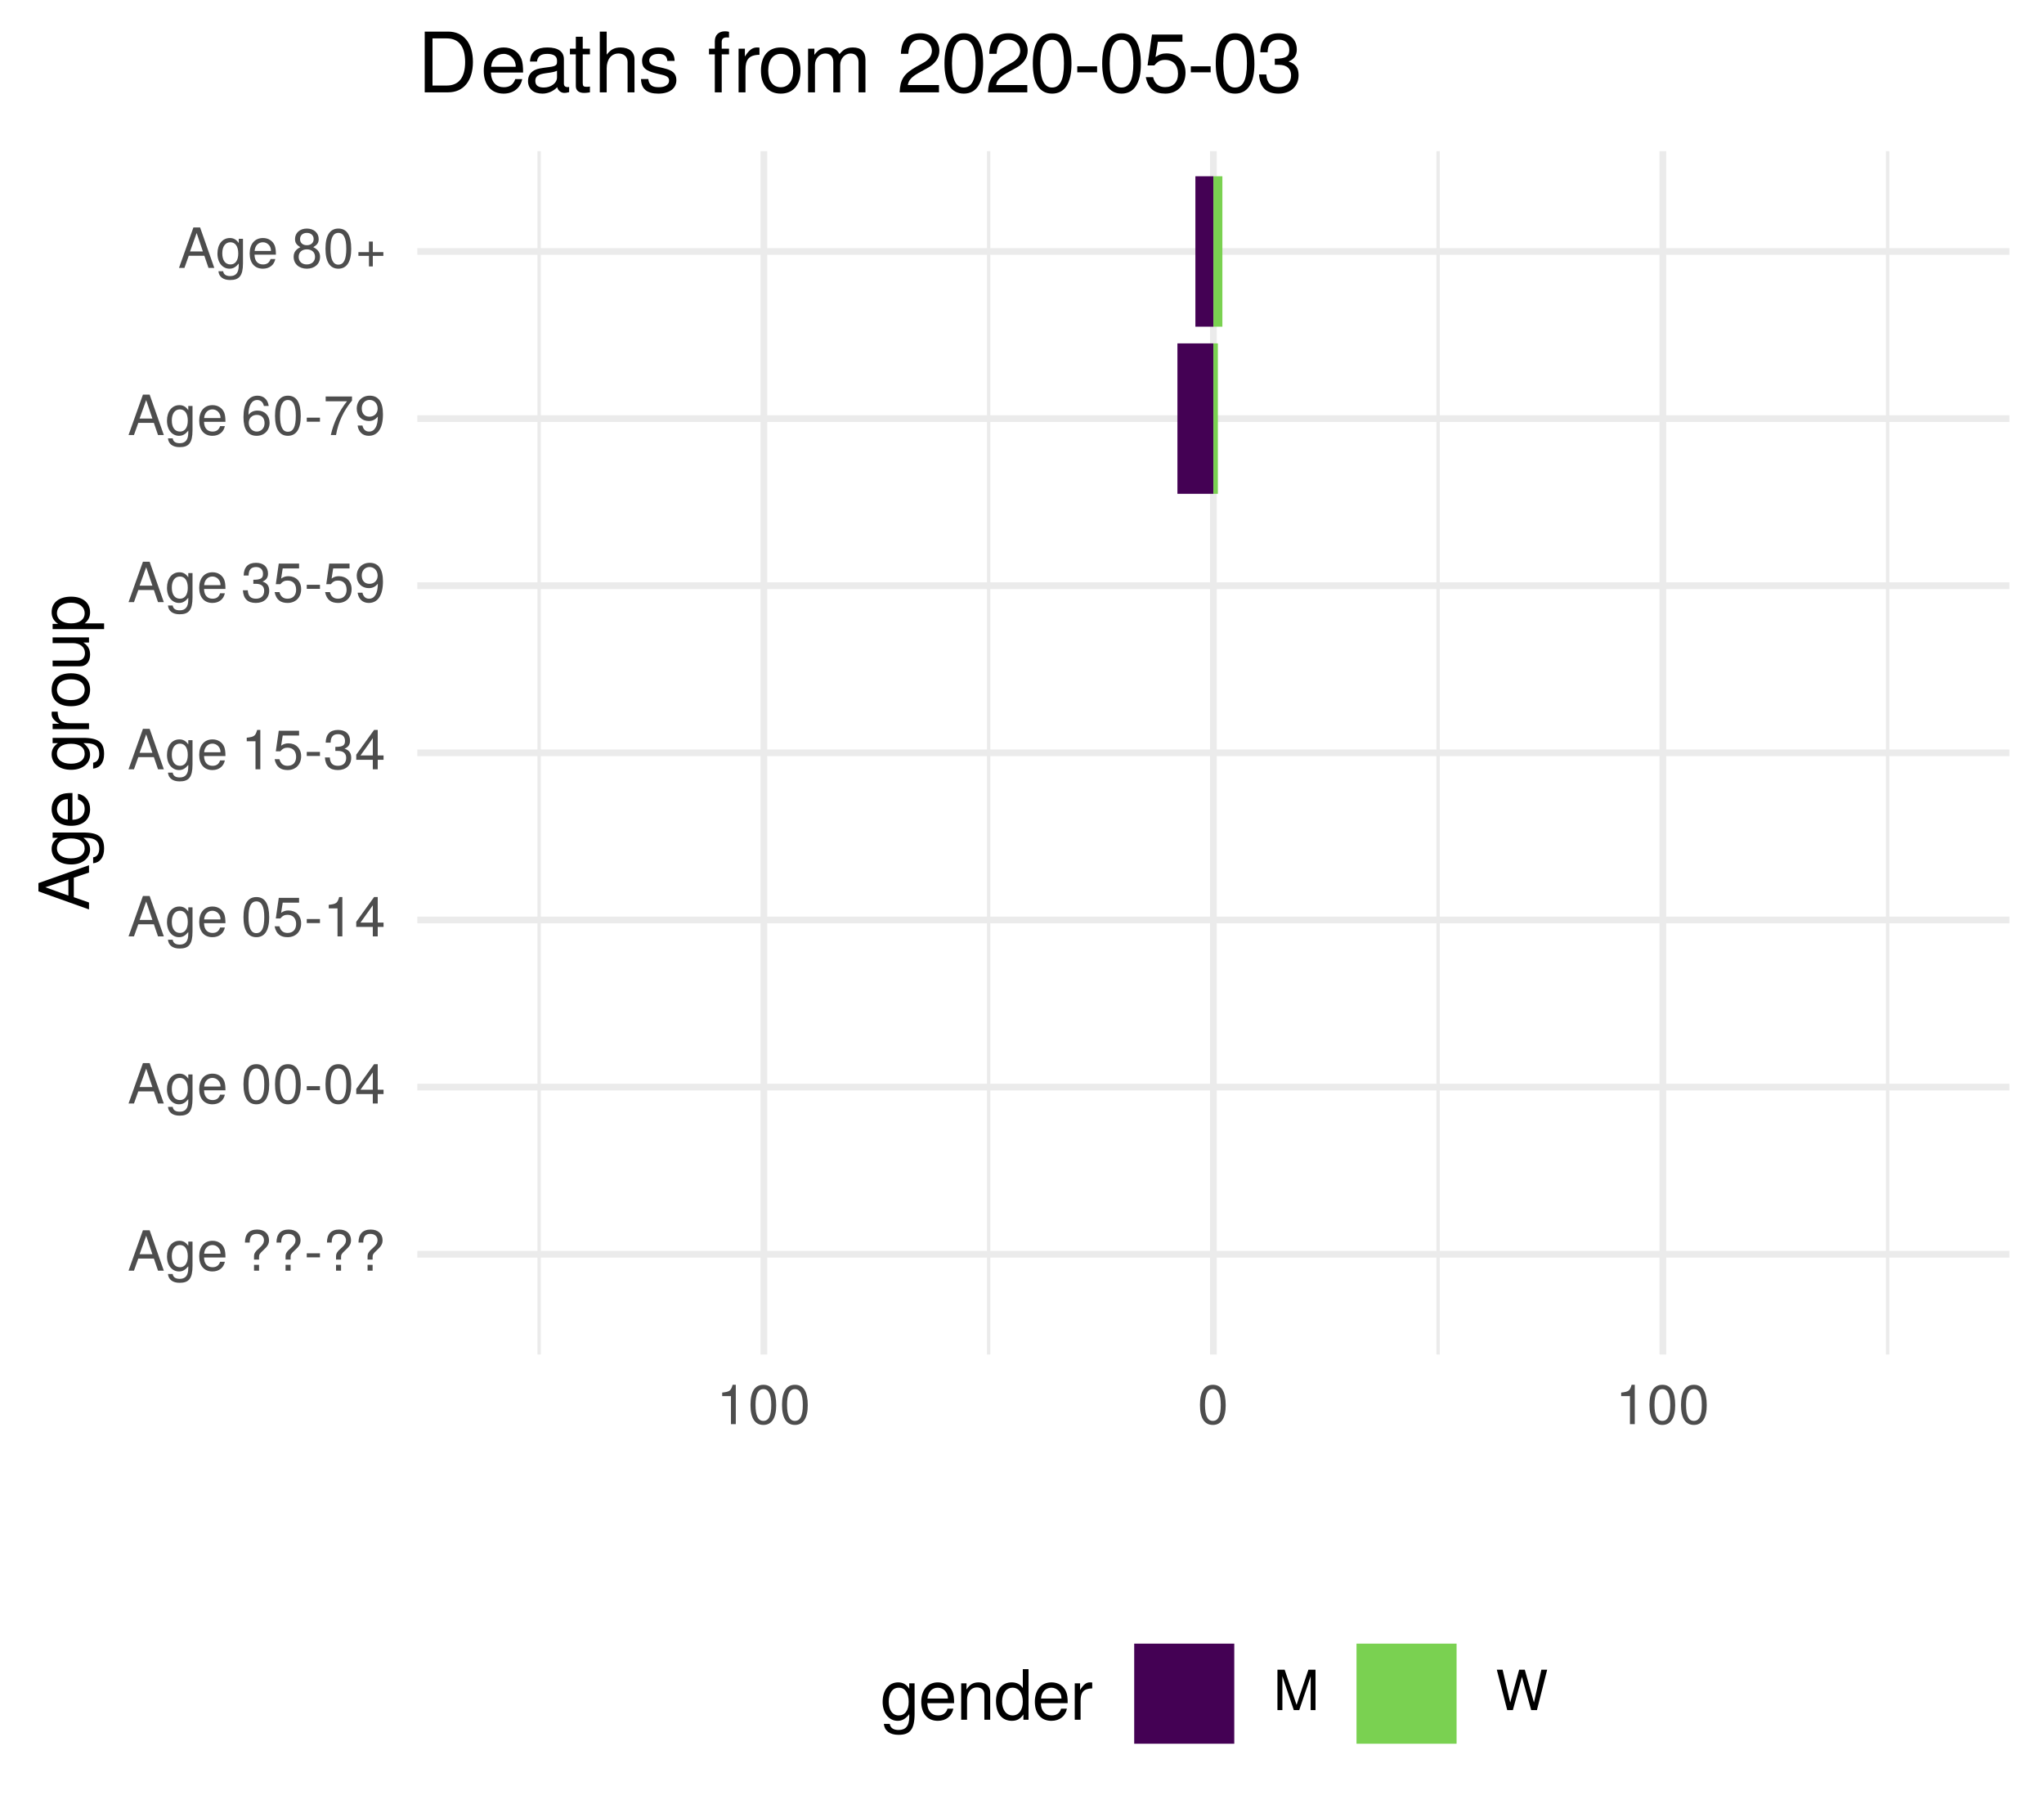
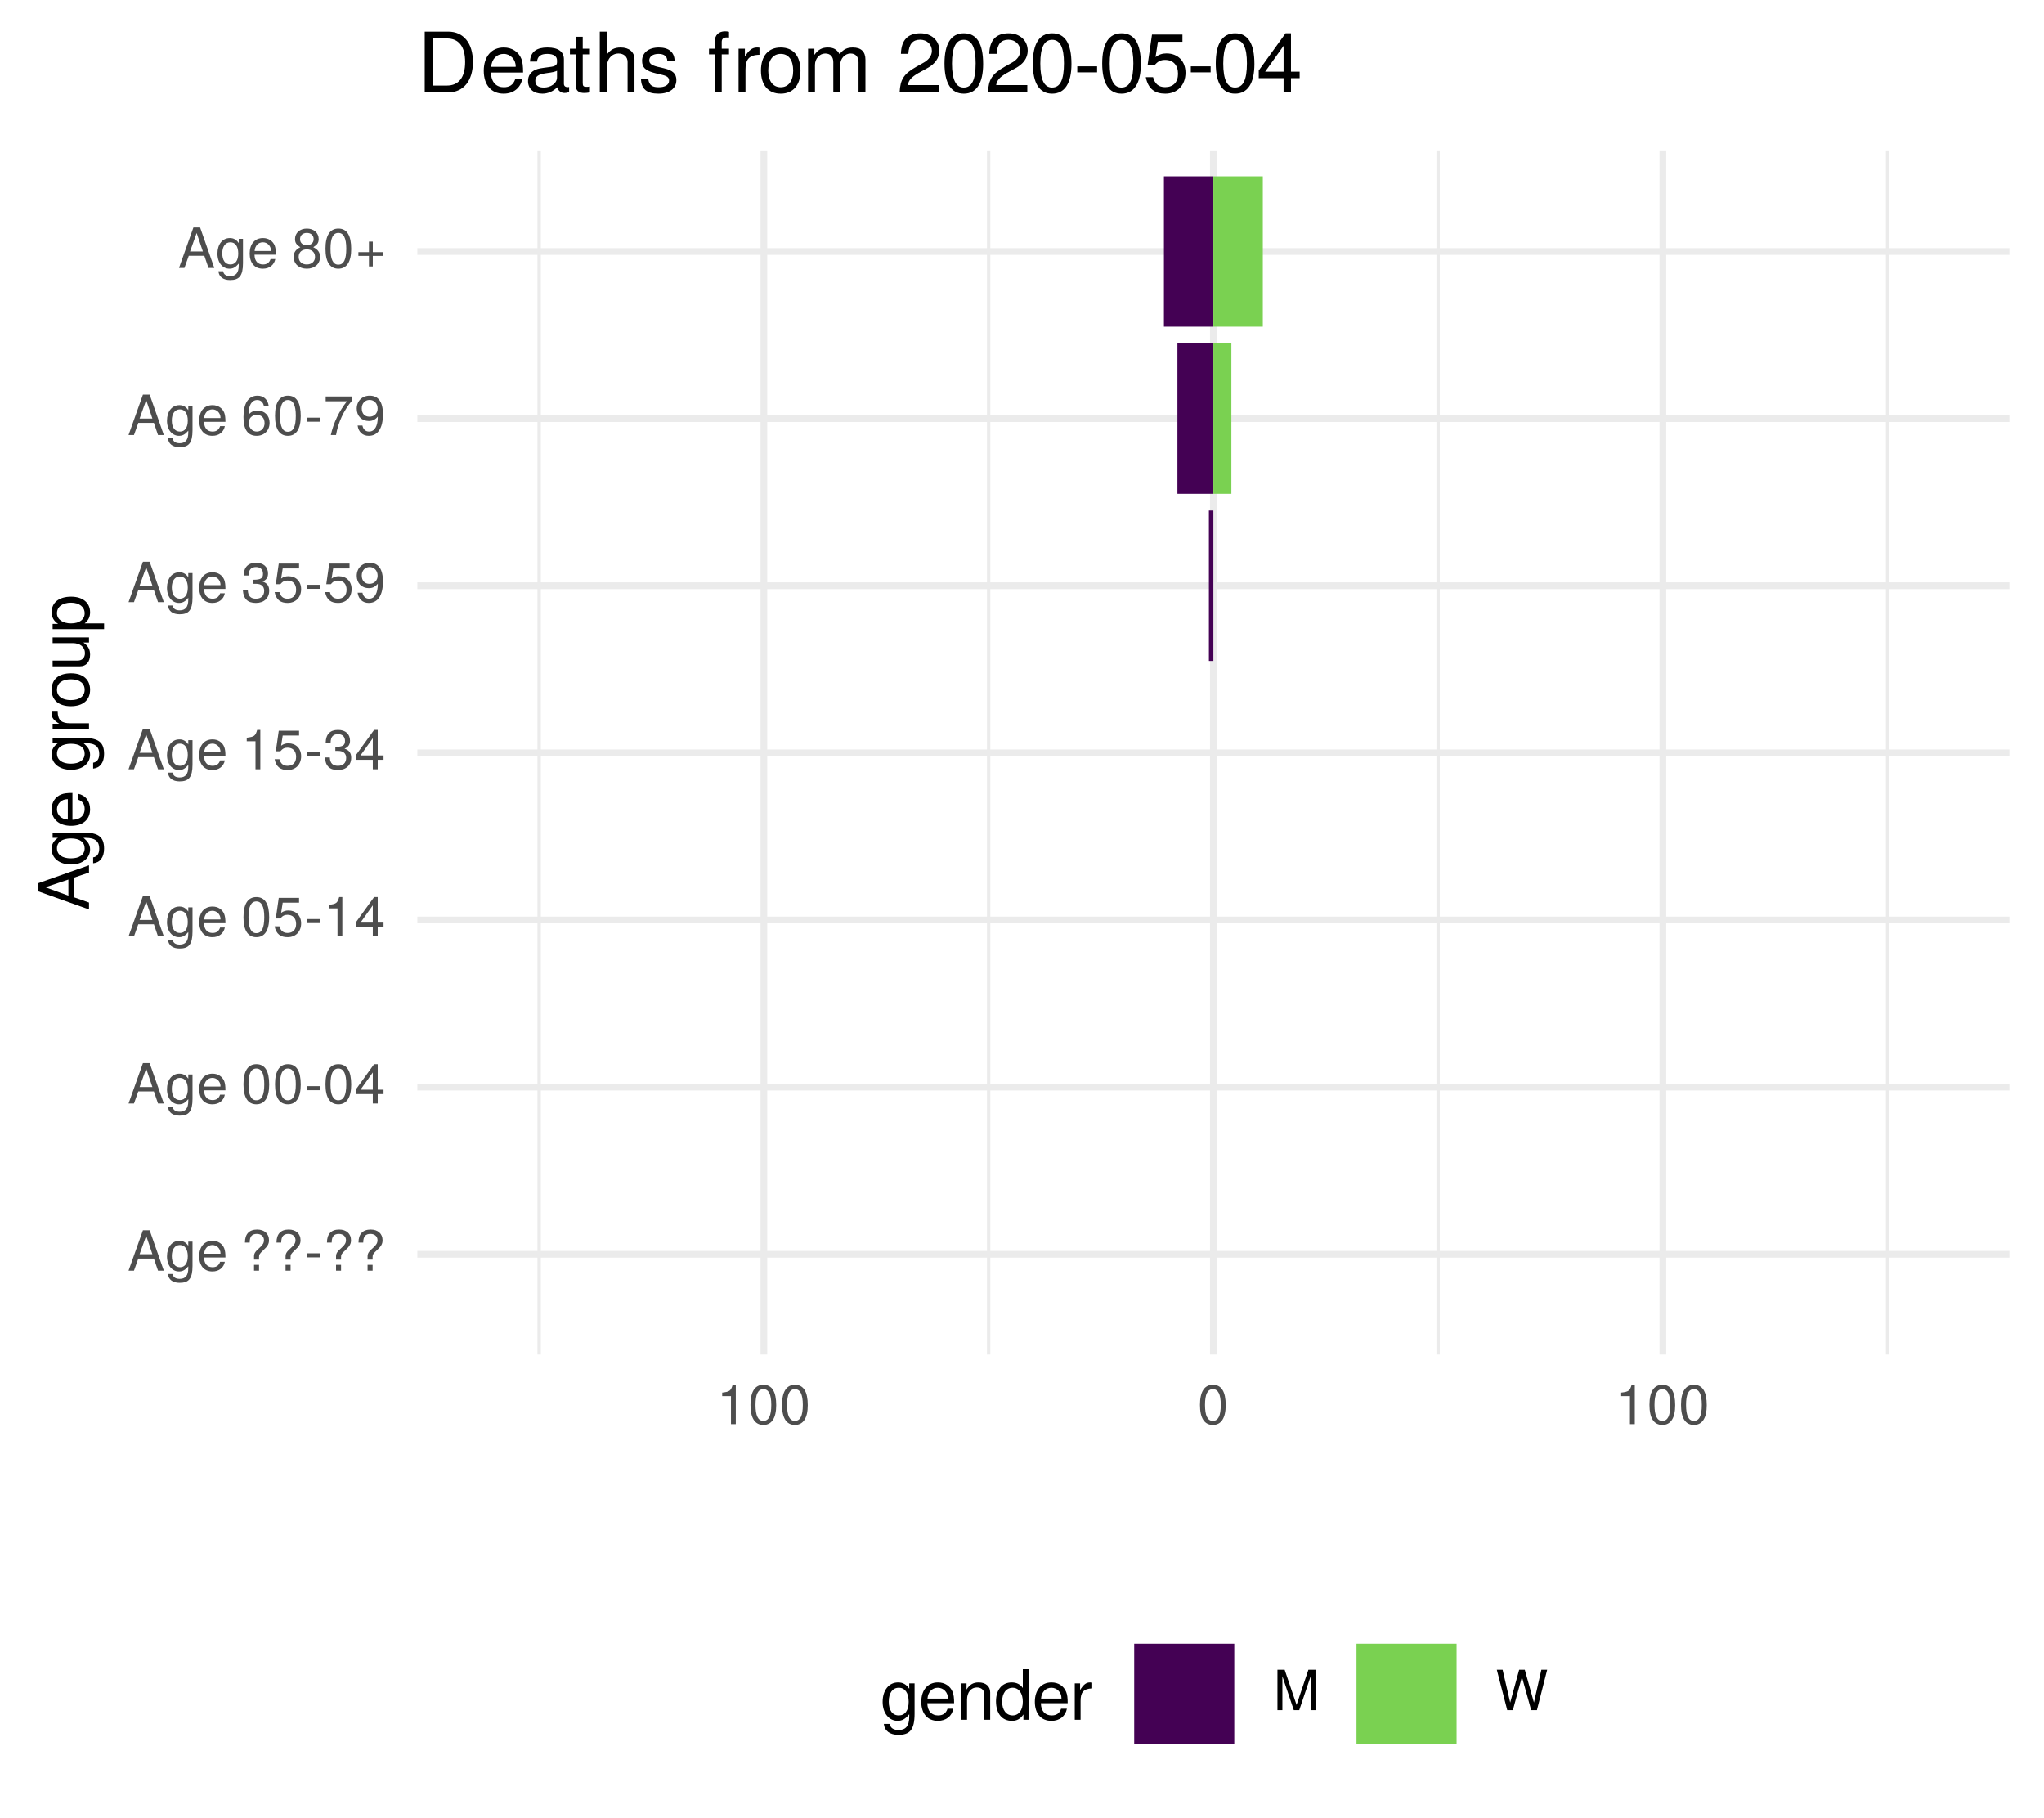
<svg xmlns="http://www.w3.org/2000/svg" xmlns:xlink="http://www.w3.org/1999/xlink" width="324pt" height="288pt" viewBox="0 0 324 288" version="1.1">
  <defs>
    <g>
      <symbol overflow="visible" id="glyph0-0">
        <path style="stroke:none;" d="" />
      </symbol>
      <symbol overflow="visible" id="glyph0-1">
        <path style="stroke:none;" d="M 5.75 0 L 3.5 -6.406 L 2.438 -6.406 L 0.156 0 L 1.016 0 L 1.703 -1.922 L 4.172 -1.922 L 4.828 0 Z M 3.938 -2.609 L 1.906 -2.609 L 2.953 -5.531 Z M 3.938 -2.609 " />
      </symbol>
      <symbol overflow="visible" id="glyph0-2">
        <path style="stroke:none;" d="M 4.297 -0.75 L 4.297 -4.609 L 3.625 -4.609 L 3.625 -3.938 C 3.25 -4.484 2.812 -4.734 2.219 -4.734 C 1.047 -4.734 0.25 -3.75 0.25 -2.266 C 0.25 -0.812 1.078 0.125 2.156 0.125 C 2.734 0.125 3.141 -0.109 3.625 -0.688 L 3.625 -0.391 C 3.625 0.828 3.125 1.297 2.266 1.297 C 1.688 1.297 1.234 1.094 1.156 0.531 L 0.406 0.531 C 0.484 1.406 1.156 1.922 2.25 1.922 C 3.688 1.922 4.297 1.281 4.297 -0.75 Z M 3.547 -2.281 C 3.547 -1.172 3.078 -0.547 2.312 -0.547 C 1.5 -0.547 1.016 -1.188 1.016 -2.312 C 1.016 -3.406 1.516 -4.062 2.297 -4.062 C 3.094 -4.062 3.547 -3.391 3.547 -2.281 Z M 3.547 -2.281 " />
      </symbol>
      <symbol overflow="visible" id="glyph0-3">
        <path style="stroke:none;" d="M 4.516 -2.094 C 4.516 -2.766 4.453 -3.188 4.328 -3.531 C 4.031 -4.281 3.328 -4.734 2.469 -4.734 C 1.172 -4.734 0.359 -3.797 0.359 -2.281 C 0.359 -0.766 1.156 0.125 2.453 0.125 C 3.5 0.125 4.234 -0.469 4.422 -1.406 L 3.672 -1.406 C 3.469 -0.797 3.062 -0.547 2.469 -0.547 C 1.703 -0.547 1.141 -1.031 1.125 -2.094 Z M 3.734 -2.75 C 3.734 -2.75 3.734 -2.703 3.719 -2.688 L 1.141 -2.688 C 1.203 -3.516 1.719 -4.062 2.453 -4.062 C 3.172 -4.062 3.734 -3.469 3.734 -2.75 Z M 3.734 -2.75 " />
      </symbol>
      <symbol overflow="visible" id="glyph0-4">
        <path style="stroke:none;" d="" />
      </symbol>
      <symbol overflow="visible" id="glyph0-5">
        <path style="stroke:none;" d="M 4.422 -4.828 C 4.422 -5.859 3.688 -6.516 2.547 -6.516 C 1.281 -6.516 0.609 -5.812 0.609 -4.453 L 1.359 -4.453 C 1.359 -5.422 1.719 -5.828 2.5 -5.828 C 3.172 -5.828 3.625 -5.422 3.625 -4.828 C 3.625 -4.422 3.438 -4.078 2.969 -3.672 C 2.453 -3.203 2.453 -3.203 2.297 -3 C 2.109 -2.75 2.047 -2.547 2.047 -2.234 L 2.047 -1.75 L 2.844 -1.75 L 2.844 -2.156 C 2.844 -2.547 2.938 -2.703 3.531 -3.25 C 4.203 -3.859 4.422 -4.25 4.422 -4.828 Z M 2.844 0 L 2.844 -0.922 L 2.047 -0.922 L 2.047 0 Z M 2.844 0 " />
      </symbol>
      <symbol overflow="visible" id="glyph0-6">
        <path style="stroke:none;" d="M 2.5 -2.109 L 2.5 -2.75 L 0.406 -2.75 L 0.406 -2.109 Z M 2.5 -2.109 " />
      </symbol>
      <symbol overflow="visible" id="glyph0-7">
        <path style="stroke:none;" d="M 4.453 -3 C 4.453 -5.156 3.781 -6.234 2.422 -6.234 C 1.078 -6.234 0.375 -5.141 0.375 -3.047 C 0.375 -0.953 1.078 0.125 2.422 0.125 C 3.734 0.125 4.453 -0.953 4.453 -3 Z M 3.672 -3.062 C 3.672 -1.297 3.266 -0.516 2.406 -0.516 C 1.578 -0.516 1.172 -1.344 1.172 -3.047 C 1.172 -4.75 1.578 -5.547 2.422 -5.547 C 3.25 -5.547 3.672 -4.734 3.672 -3.062 Z M 3.672 -3.062 " />
      </symbol>
      <symbol overflow="visible" id="glyph0-8">
        <path style="stroke:none;" d="M 4.578 -1.5 L 4.578 -2.188 L 3.656 -2.188 L 3.656 -6.234 L 3.078 -6.234 L 0.25 -2.312 L 0.25 -1.5 L 2.875 -1.5 L 2.875 0 L 3.656 0 L 3.656 -1.5 Z M 2.875 -2.188 L 0.922 -2.188 L 2.875 -4.922 Z M 2.875 -2.188 " />
      </symbol>
      <symbol overflow="visible" id="glyph0-9">
        <path style="stroke:none;" d="M 4.516 -2.062 C 4.516 -3.297 3.688 -4.109 2.5 -4.109 C 2.062 -4.109 1.703 -4 1.344 -3.734 L 1.594 -5.344 L 4.188 -5.344 L 4.188 -6.109 L 0.969 -6.109 L 0.5 -2.844 L 1.219 -2.844 C 1.578 -3.266 1.875 -3.422 2.359 -3.422 C 3.188 -3.422 3.719 -2.891 3.719 -1.969 C 3.719 -1.062 3.203 -0.547 2.359 -0.547 C 1.688 -0.547 1.266 -0.891 1.078 -1.594 L 0.312 -1.594 C 0.562 -0.359 1.266 0.125 2.375 0.125 C 3.641 0.125 4.516 -0.75 4.516 -2.062 Z M 4.516 -2.062 " />
      </symbol>
      <symbol overflow="visible" id="glyph0-10">
        <path style="stroke:none;" d="M 3.047 0 L 3.047 -6.234 L 2.547 -6.234 C 2.266 -5.281 2.094 -5.141 0.891 -5 L 0.891 -4.438 L 2.281 -4.438 L 2.281 0 Z M 3.047 0 " />
      </symbol>
      <symbol overflow="visible" id="glyph0-11">
        <path style="stroke:none;" d="M 4.453 -1.812 C 4.453 -2.562 4.141 -3.016 3.391 -3.266 C 3.969 -3.5 4.266 -3.891 4.266 -4.516 C 4.266 -5.594 3.547 -6.234 2.359 -6.234 C 1.109 -6.234 0.438 -5.547 0.406 -4.219 L 1.188 -4.219 C 1.203 -5.141 1.578 -5.562 2.375 -5.562 C 3.062 -5.562 3.469 -5.156 3.469 -4.5 C 3.469 -3.828 3.188 -3.547 1.938 -3.547 L 1.938 -2.906 L 2.359 -2.906 C 3.219 -2.906 3.656 -2.5 3.656 -1.797 C 3.656 -1.016 3.172 -0.547 2.359 -0.547 C 1.516 -0.547 1.109 -0.969 1.062 -1.875 L 0.281 -1.875 C 0.375 -0.5 1.062 0.125 2.344 0.125 C 3.625 0.125 4.453 -0.641 4.453 -1.812 Z M 4.453 -1.812 " />
      </symbol>
      <symbol overflow="visible" id="glyph0-12">
        <path style="stroke:none;" d="M 4.484 -3.266 C 4.484 -5.219 3.797 -6.234 2.375 -6.234 C 1.188 -6.234 0.328 -5.391 0.328 -4.172 C 0.328 -3.016 1.125 -2.219 2.25 -2.219 C 2.844 -2.219 3.266 -2.438 3.672 -2.922 C 3.672 -1.406 3.172 -0.547 2.281 -0.547 C 1.734 -0.547 1.359 -0.891 1.234 -1.5 L 0.469 -1.5 C 0.609 -0.469 1.281 0.125 2.234 0.125 C 3.688 0.125 4.484 -1.109 4.484 -3.266 Z M 3.641 -4.188 C 3.641 -3.422 3.094 -2.906 2.344 -2.906 C 1.594 -2.906 1.125 -3.391 1.125 -4.234 C 1.125 -5.016 1.656 -5.562 2.359 -5.562 C 3.094 -5.562 3.641 -5 3.641 -4.188 Z M 3.641 -4.188 " />
      </symbol>
      <symbol overflow="visible" id="glyph0-13">
        <path style="stroke:none;" d="M 4.516 -1.938 C 4.516 -3.094 3.719 -3.875 2.609 -3.875 C 1.984 -3.875 1.5 -3.641 1.172 -3.188 C 1.172 -4.703 1.672 -5.547 2.562 -5.547 C 3.109 -5.547 3.484 -5.203 3.609 -4.609 L 4.375 -4.609 C 4.234 -5.625 3.562 -6.234 2.609 -6.234 C 1.156 -6.234 0.375 -5.016 0.375 -2.844 C 0.375 -0.891 1.047 0.125 2.469 0.125 C 3.656 0.125 4.516 -0.719 4.516 -1.938 Z M 3.719 -1.875 C 3.719 -1.094 3.188 -0.547 2.484 -0.547 C 1.766 -0.547 1.219 -1.125 1.219 -1.922 C 1.219 -2.688 1.734 -3.188 2.5 -3.188 C 3.25 -3.188 3.719 -2.703 3.719 -1.875 Z M 3.719 -1.875 " />
      </symbol>
      <symbol overflow="visible" id="glyph0-14">
        <path style="stroke:none;" d="M 4.578 -5.453 L 4.578 -6.109 L 0.406 -6.109 L 0.406 -5.344 L 3.781 -5.344 C 2.531 -3.781 1.656 -1.953 1.219 0 L 2.047 0 C 2.391 -2.016 3.266 -3.891 4.578 -5.453 Z M 4.578 -5.453 " />
      </symbol>
      <symbol overflow="visible" id="glyph0-15">
        <path style="stroke:none;" d="M 4.516 -1.766 C 4.516 -2.453 4.156 -2.938 3.438 -3.281 C 4.078 -3.672 4.297 -3.984 4.297 -4.578 C 4.297 -5.547 3.531 -6.234 2.422 -6.234 C 1.312 -6.234 0.547 -5.547 0.547 -4.578 C 0.547 -4 0.75 -3.672 1.391 -3.281 C 0.672 -2.938 0.328 -2.453 0.328 -1.766 C 0.328 -0.625 1.188 0.125 2.422 0.125 C 3.656 0.125 4.516 -0.625 4.516 -1.766 Z M 3.5 -4.562 C 3.5 -3.969 3.062 -3.594 2.422 -3.594 C 1.766 -3.594 1.344 -3.969 1.344 -4.562 C 1.344 -5.156 1.766 -5.547 2.422 -5.547 C 3.078 -5.547 3.5 -5.156 3.5 -4.562 Z M 3.719 -1.75 C 3.719 -1.016 3.188 -0.547 2.406 -0.547 C 1.641 -0.547 1.125 -1.016 1.125 -1.75 C 1.125 -2.484 1.641 -2.938 2.422 -2.938 C 3.188 -2.938 3.719 -2.484 3.719 -1.75 Z M 3.719 -1.75 " />
      </symbol>
      <symbol overflow="visible" id="glyph0-16">
        <path style="stroke:none;" d="M 4.547 -1.906 L 4.547 -2.5 L 2.875 -2.5 L 2.875 -4.172 L 2.266 -4.172 L 2.266 -2.5 L 0.594 -2.5 L 0.594 -1.906 L 2.266 -1.906 L 2.266 -0.234 L 2.875 -0.234 L 2.875 -1.906 Z M 4.547 -1.906 " />
      </symbol>
      <symbol overflow="visible" id="glyph0-17">
        <path style="stroke:none;" d="M 6.688 0 L 6.688 -6.406 L 5.562 -6.406 L 3.688 -0.828 L 1.797 -6.406 L 0.656 -6.406 L 0.656 0 L 1.438 0 L 1.438 -5.375 L 3.25 0 L 4.109 0 L 5.922 -5.375 L 5.922 0 Z M 6.688 0 " />
      </symbol>
      <symbol overflow="visible" id="glyph0-18">
        <path style="stroke:none;" d="M 8.172 -6.406 L 7.25 -6.406 L 6.078 -1.203 L 4.625 -6.406 L 3.734 -6.406 L 2.312 -1.203 L 1.109 -6.406 L 0.188 -6.406 L 1.844 0 L 2.734 0 L 4.172 -5.266 L 5.641 0 L 6.547 0 Z M 8.172 -6.406 " />
      </symbol>
      <symbol overflow="visible" id="glyph1-0">
        <path style="stroke:none;" d="" />
      </symbol>
      <symbol overflow="visible" id="glyph1-1">
        <path style="stroke:none;" d="M 0 -7.188 L -8.016 -4.359 L -8.016 -3.047 L 0 -0.188 L 0 -1.281 L -2.406 -2.125 L -2.406 -5.219 L 0 -6.031 Z M -3.266 -4.922 L -3.266 -2.375 L -6.922 -3.703 Z M -3.266 -4.922 " />
      </symbol>
      <symbol overflow="visible" id="glyph1-2">
        <path style="stroke:none;" d="M -0.953 -5.375 L -5.766 -5.375 L -5.766 -4.531 L -4.922 -4.531 C -5.609 -4.062 -5.922 -3.516 -5.922 -2.766 C -5.922 -1.312 -4.703 -0.312 -2.828 -0.312 C -1.016 -0.312 0.172 -1.344 0.172 -2.688 C 0.172 -3.422 -0.141 -3.922 -0.875 -4.531 L -0.484 -4.531 C 1.047 -4.531 1.625 -3.906 1.625 -2.844 C 1.625 -2.109 1.359 -1.547 0.656 -1.438 L 0.656 -0.5 C 1.75 -0.609 2.391 -1.453 2.391 -2.812 C 2.391 -4.609 1.594 -5.375 -0.953 -5.375 Z M -2.844 -4.438 C -1.469 -4.438 -0.688 -3.844 -0.688 -2.875 C -0.688 -1.875 -1.484 -1.281 -2.875 -1.281 C -4.266 -1.281 -5.078 -1.891 -5.078 -2.875 C -5.078 -3.859 -4.25 -4.438 -2.844 -4.438 Z M -2.844 -4.438 " />
      </symbol>
      <symbol overflow="visible" id="glyph1-3">
        <path style="stroke:none;" d="M -2.625 -5.641 C -3.453 -5.641 -3.984 -5.578 -4.406 -5.406 C -5.359 -5.031 -5.922 -4.156 -5.922 -3.078 C -5.922 -1.469 -4.734 -0.438 -2.844 -0.438 C -0.953 -0.438 0.172 -1.438 0.172 -3.062 C 0.172 -4.375 -0.578 -5.297 -1.75 -5.516 L -1.75 -4.594 C -0.984 -4.344 -0.688 -3.828 -0.688 -3.094 C -0.688 -2.141 -1.297 -1.422 -2.625 -1.391 Z M -3.438 -4.656 C -3.438 -4.656 -3.391 -4.656 -3.359 -4.656 L -3.359 -1.422 C -4.391 -1.5 -5.078 -2.141 -5.078 -3.062 C -5.078 -3.969 -4.328 -4.656 -3.438 -4.656 Z M -3.438 -4.656 " />
      </symbol>
      <symbol overflow="visible" id="glyph1-4">
        <path style="stroke:none;" d="" />
      </symbol>
      <symbol overflow="visible" id="glyph1-5">
        <path style="stroke:none;" d="M -4.969 -3.531 L -5.891 -3.531 C -5.922 -3.375 -5.922 -3.297 -5.922 -3.172 C -5.922 -2.578 -5.578 -2.141 -4.719 -1.609 L -5.766 -1.609 L -5.766 -0.766 L 0 -0.766 L 0 -1.688 L -2.984 -1.688 C -4.297 -1.688 -4.938 -2.109 -4.969 -3.531 Z M -4.969 -3.531 " />
      </symbol>
      <symbol overflow="visible" id="glyph1-6">
        <path style="stroke:none;" d="M -2.844 -5.609 C -4.828 -5.609 -5.922 -4.656 -5.922 -2.984 C -5.922 -1.375 -4.812 -0.391 -2.875 -0.391 C -0.953 -0.391 0.172 -1.359 0.172 -3 C 0.172 -4.625 -0.953 -5.609 -2.844 -5.609 Z M -2.844 -4.656 C -1.5 -4.656 -0.688 -4.016 -0.688 -3 C -0.688 -1.984 -1.484 -1.359 -2.875 -1.359 C -4.266 -1.359 -5.078 -1.984 -5.078 -3 C -5.078 -4.031 -4.281 -4.656 -2.844 -4.656 Z M -2.844 -4.656 " />
      </symbol>
      <symbol overflow="visible" id="glyph1-7">
        <path style="stroke:none;" d="M 0 -5.297 L -5.766 -5.297 L -5.766 -4.391 L -2.578 -4.391 C -1.406 -4.391 -0.641 -3.766 -0.641 -2.812 C -0.641 -2.094 -1.078 -1.625 -1.766 -1.625 L -5.766 -1.625 L -5.766 -0.719 L -1.406 -0.719 C -0.453 -0.719 0.172 -1.438 0.172 -2.547 C 0.172 -3.406 -0.125 -3.938 -0.891 -4.484 L 0 -4.484 Z M 0 -5.297 " />
      </symbol>
      <symbol overflow="visible" id="glyph1-8">
        <path style="stroke:none;" d="M -2.828 -5.75 C -4.766 -5.75 -5.922 -4.812 -5.922 -3.281 C -5.922 -2.5 -5.578 -1.875 -4.891 -1.438 L -5.766 -1.438 L -5.766 -0.609 L 2.391 -0.609 L 2.391 -1.516 L -0.688 -1.516 C -0.094 -2 0.172 -2.547 0.172 -3.281 C 0.172 -4.781 -0.984 -5.75 -2.828 -5.75 Z M -2.844 -4.797 C -1.547 -4.797 -0.688 -4.125 -0.688 -3.125 C -0.688 -2.156 -1.484 -1.516 -2.844 -1.516 C -4.188 -1.516 -5.078 -2.156 -5.078 -3.125 C -5.078 -4.141 -4.219 -4.797 -2.844 -4.797 Z M -2.844 -4.797 " />
      </symbol>
      <symbol overflow="visible" id="glyph2-0">
        <path style="stroke:none;" d="" />
      </symbol>
      <symbol overflow="visible" id="glyph2-1">
        <path style="stroke:none;" d="M 5.375 -0.953 L 5.375 -5.766 L 4.531 -5.766 L 4.531 -4.922 C 4.062 -5.609 3.516 -5.922 2.766 -5.922 C 1.312 -5.922 0.312 -4.703 0.312 -2.828 C 0.312 -1.016 1.344 0.172 2.688 0.172 C 3.422 0.172 3.922 -0.141 4.531 -0.875 L 4.531 -0.484 C 4.531 1.047 3.906 1.625 2.844 1.625 C 2.109 1.625 1.547 1.359 1.438 0.656 L 0.5 0.656 C 0.609 1.75 1.453 2.391 2.812 2.391 C 4.609 2.391 5.375 1.594 5.375 -0.953 Z M 4.438 -2.844 C 4.438 -1.469 3.844 -0.688 2.875 -0.688 C 1.875 -0.688 1.281 -1.484 1.281 -2.875 C 1.281 -4.266 1.891 -5.078 2.875 -5.078 C 3.859 -5.078 4.438 -4.25 4.438 -2.844 Z M 4.438 -2.844 " />
      </symbol>
      <symbol overflow="visible" id="glyph2-2">
        <path style="stroke:none;" d="M 5.641 -2.625 C 5.641 -3.453 5.578 -3.984 5.406 -4.406 C 5.031 -5.359 4.156 -5.922 3.078 -5.922 C 1.469 -5.922 0.438 -4.734 0.438 -2.844 C 0.438 -0.953 1.438 0.172 3.062 0.172 C 4.375 0.172 5.297 -0.578 5.516 -1.75 L 4.594 -1.75 C 4.344 -0.984 3.828 -0.688 3.094 -0.688 C 2.141 -0.688 1.422 -1.297 1.391 -2.625 Z M 4.656 -3.438 C 4.656 -3.438 4.656 -3.391 4.656 -3.359 L 1.422 -3.359 C 1.5 -4.391 2.141 -5.078 3.062 -5.078 C 3.969 -5.078 4.656 -4.328 4.656 -3.438 Z M 4.656 -3.438 " />
      </symbol>
      <symbol overflow="visible" id="glyph2-3">
        <path style="stroke:none;" d="M 5.359 0 L 5.359 -4.359 C 5.359 -5.312 4.641 -5.922 3.531 -5.922 C 2.672 -5.922 2.125 -5.594 1.609 -4.797 L 1.609 -5.766 L 0.766 -5.766 L 0.766 0 L 1.688 0 L 1.688 -3.172 C 1.688 -4.359 2.328 -5.125 3.25 -5.125 C 3.984 -5.125 4.438 -4.688 4.438 -4 L 4.438 0 Z M 5.359 0 " />
      </symbol>
      <symbol overflow="visible" id="glyph2-4">
        <path style="stroke:none;" d="M 5.438 0 L 5.438 -8.016 L 4.531 -8.016 L 4.531 -5.031 C 4.141 -5.625 3.531 -5.922 2.766 -5.922 C 1.266 -5.922 0.281 -4.781 0.281 -2.938 C 0.281 -0.984 1.25 0.172 2.797 0.172 C 3.594 0.172 4.141 -0.125 4.625 -0.844 L 4.625 0 Z M 4.531 -2.859 C 4.531 -1.531 3.891 -0.688 2.922 -0.688 C 1.906 -0.688 1.25 -1.547 1.25 -2.875 C 1.25 -4.219 1.906 -5.078 2.922 -5.078 C 3.906 -5.078 4.531 -4.188 4.531 -2.859 Z M 4.531 -2.859 " />
      </symbol>
      <symbol overflow="visible" id="glyph2-5">
        <path style="stroke:none;" d="M 3.531 -4.969 L 3.531 -5.891 C 3.375 -5.922 3.297 -5.922 3.172 -5.922 C 2.578 -5.922 2.141 -5.578 1.609 -4.719 L 1.609 -5.766 L 0.766 -5.766 L 0.766 0 L 1.688 0 L 1.688 -2.984 C 1.688 -4.297 2.109 -4.938 3.531 -4.969 Z M 3.531 -4.969 " />
      </symbol>
      <symbol overflow="visible" id="glyph3-0">
        <path style="stroke:none;" d="" />
      </symbol>
      <symbol overflow="visible" id="glyph3-1">
        <path style="stroke:none;" d="M 8.812 -4.812 C 8.812 -7.797 7.328 -9.625 4.891 -9.625 L 1.172 -9.625 L 1.172 0 L 4.891 0 C 7.312 0 8.812 -1.828 8.812 -4.812 Z M 7.578 -4.812 C 7.578 -2.375 6.578 -1.078 4.672 -1.078 L 2.406 -1.078 L 2.406 -8.547 L 4.672 -8.547 C 6.578 -8.547 7.578 -7.266 7.578 -4.812 Z M 7.578 -4.812 " />
      </symbol>
      <symbol overflow="visible" id="glyph3-2">
        <path style="stroke:none;" d="M 6.766 -3.141 C 6.766 -4.141 6.688 -4.781 6.5 -5.297 C 6.047 -6.438 4.984 -7.109 3.703 -7.109 C 1.766 -7.109 0.531 -5.688 0.531 -3.422 C 0.531 -1.156 1.734 0.203 3.672 0.203 C 5.25 0.203 6.344 -0.703 6.625 -2.094 L 5.516 -2.094 C 5.219 -1.188 4.594 -0.812 3.703 -0.812 C 2.562 -0.812 1.703 -1.562 1.672 -3.141 Z M 5.594 -4.125 C 5.594 -4.125 5.594 -4.062 5.578 -4.047 L 1.703 -4.047 C 1.797 -5.266 2.578 -6.094 3.688 -6.094 C 4.766 -6.094 5.594 -5.203 5.594 -4.125 Z M 5.594 -4.125 " />
      </symbol>
      <symbol overflow="visible" id="glyph3-3">
        <path style="stroke:none;" d="M 7.062 -0.031 L 7.062 -0.859 C 6.938 -0.828 6.891 -0.828 6.828 -0.828 C 6.438 -0.828 6.234 -1.031 6.234 -1.375 L 6.234 -5.234 C 6.234 -6.453 5.328 -7.109 3.625 -7.109 C 1.953 -7.109 0.922 -6.469 0.859 -4.875 L 1.969 -4.875 C 2.062 -5.719 2.562 -6.094 3.594 -6.094 C 4.578 -6.094 5.141 -5.734 5.141 -5.062 L 5.141 -4.781 C 5.141 -4.312 4.859 -4.125 3.984 -4.016 C 2.422 -3.812 2.188 -3.766 1.766 -3.594 C 0.969 -3.266 0.547 -2.641 0.547 -1.797 C 0.547 -0.547 1.422 0.203 2.828 0.203 C 3.703 0.203 4.562 -0.172 5.172 -0.812 C 5.297 -0.297 5.766 0.094 6.312 0.094 C 6.531 0.094 6.703 0.062 7.062 -0.031 Z M 5.141 -2.391 C 5.141 -1.406 4.125 -0.766 3.062 -0.766 C 2.203 -0.766 1.703 -1.062 1.703 -1.828 C 1.703 -2.547 2.188 -2.859 3.359 -3.031 C 4.531 -3.188 4.766 -3.25 5.141 -3.422 Z M 5.141 -2.391 " />
      </symbol>
      <symbol overflow="visible" id="glyph3-4">
        <path style="stroke:none;" d="M 3.359 0 L 3.359 -0.922 C 3.203 -0.891 3.031 -0.875 2.828 -0.875 C 2.344 -0.875 2.219 -1 2.219 -1.484 L 2.219 -6.016 L 3.359 -6.016 L 3.359 -6.922 L 2.219 -6.922 L 2.219 -8.812 L 1.125 -8.812 L 1.125 -6.922 L 0.188 -6.922 L 0.188 -6.016 L 1.125 -6.016 L 1.125 -1 C 1.125 -0.297 1.594 0.094 2.453 0.094 C 2.719 0.094 2.984 0.062 3.359 0 Z M 3.359 0 " />
      </symbol>
      <symbol overflow="visible" id="glyph3-5">
        <path style="stroke:none;" d="M 6.422 0 L 6.422 -5.234 C 6.422 -6.391 5.578 -7.109 4.234 -7.109 C 3.266 -7.109 2.672 -6.812 2.016 -5.969 L 2.016 -9.625 L 0.922 -9.625 L 0.922 0 L 2.016 0 L 2.016 -3.812 C 2.016 -5.234 2.766 -6.156 3.891 -6.156 C 4.672 -6.156 5.328 -5.703 5.328 -4.797 L 5.328 0 Z M 6.422 0 " />
      </symbol>
      <symbol overflow="visible" id="glyph3-6">
        <path style="stroke:none;" d="M 6.062 -1.938 C 6.062 -2.969 5.484 -3.484 4.109 -3.812 L 3.047 -4.062 C 2.156 -4.281 1.766 -4.562 1.766 -5.062 C 1.766 -5.688 2.344 -6.094 3.234 -6.094 C 4.125 -6.094 4.594 -5.719 4.625 -4.984 L 5.781 -4.984 C 5.766 -6.344 4.875 -7.109 3.281 -7.109 C 1.656 -7.109 0.625 -6.281 0.625 -5 C 0.625 -3.922 1.172 -3.406 2.812 -3.016 L 3.844 -2.766 C 4.609 -2.578 4.906 -2.344 4.906 -1.844 C 4.906 -1.203 4.266 -0.812 3.297 -0.812 C 2.312 -0.812 1.75 -1.062 1.609 -2.109 L 0.453 -2.109 C 0.5 -0.516 1.406 0.203 3.203 0.203 C 4.953 0.203 6.062 -0.609 6.062 -1.938 Z M 6.062 -1.938 " />
      </symbol>
      <symbol overflow="visible" id="glyph3-7">
        <path style="stroke:none;" d="" />
      </symbol>
      <symbol overflow="visible" id="glyph3-8">
        <path style="stroke:none;" d="M 3.406 -6.016 L 3.406 -6.922 L 2.25 -6.922 L 2.25 -8 C 2.25 -8.469 2.516 -8.703 3.031 -8.703 C 3.109 -8.703 3.156 -8.703 3.406 -8.688 L 3.406 -9.594 C 3.156 -9.656 3.016 -9.672 2.781 -9.672 C 1.766 -9.672 1.156 -9.078 1.156 -8.094 L 1.156 -6.922 L 0.234 -6.922 L 0.234 -6.016 L 1.156 -6.016 L 1.156 0 L 2.25 0 L 2.25 -6.016 Z M 3.406 -6.016 " />
      </symbol>
      <symbol overflow="visible" id="glyph3-9">
        <path style="stroke:none;" d="M 4.234 -5.953 L 4.234 -7.078 C 4.047 -7.109 3.969 -7.109 3.812 -7.109 C 3.109 -7.109 2.562 -6.688 1.922 -5.672 L 1.922 -6.922 L 0.922 -6.922 L 0.922 0 L 2.016 0 L 2.016 -3.594 C 2.016 -5.156 2.531 -5.922 4.234 -5.953 Z M 4.234 -5.953 " />
      </symbol>
      <symbol overflow="visible" id="glyph3-10">
        <path style="stroke:none;" d="M 6.734 -3.406 C 6.734 -5.797 5.578 -7.109 3.594 -7.109 C 1.656 -7.109 0.469 -5.781 0.469 -3.453 C 0.469 -1.141 1.641 0.203 3.609 0.203 C 5.547 0.203 6.734 -1.141 6.734 -3.406 Z M 5.578 -3.422 C 5.578 -1.797 4.812 -0.812 3.609 -0.812 C 2.375 -0.812 1.625 -1.781 1.625 -3.453 C 1.625 -5.125 2.375 -6.094 3.609 -6.094 C 4.844 -6.094 5.578 -5.141 5.578 -3.422 Z M 5.578 -3.422 " />
      </symbol>
      <symbol overflow="visible" id="glyph3-11">
        <path style="stroke:none;" d="M 10.031 0 L 10.031 -5.188 C 10.031 -6.438 9.344 -7.109 8.047 -7.109 C 7.125 -7.109 6.578 -6.844 5.922 -6.062 C 5.516 -6.797 4.969 -7.109 4.062 -7.109 C 3.141 -7.109 2.531 -6.766 1.938 -5.938 L 1.938 -6.922 L 0.938 -6.922 L 0.938 0 L 2.031 0 L 2.031 -4.344 C 2.031 -5.344 2.766 -6.156 3.656 -6.156 C 4.469 -6.156 4.938 -5.656 4.938 -4.766 L 4.938 0 L 6.031 0 L 6.031 -4.344 C 6.031 -5.344 6.766 -6.156 7.672 -6.156 C 8.469 -6.156 8.938 -5.641 8.938 -4.766 L 8.938 0 Z M 10.031 0 " />
      </symbol>
      <symbol overflow="visible" id="glyph3-12">
        <path style="stroke:none;" d="M 6.75 -6.609 C 6.75 -8.203 5.516 -9.359 3.75 -9.359 C 1.828 -9.359 0.719 -8.391 0.656 -6.109 L 1.828 -6.109 C 1.922 -7.688 2.562 -8.344 3.703 -8.344 C 4.766 -8.344 5.562 -7.594 5.562 -6.594 C 5.562 -5.844 5.125 -5.219 4.297 -4.734 L 3.078 -4.047 C 1.125 -2.938 0.547 -2.062 0.453 0 L 6.688 0 L 6.688 -1.156 L 1.75 -1.156 C 1.875 -1.922 2.297 -2.406 3.453 -3.078 L 4.766 -3.797 C 6.078 -4.484 6.75 -5.469 6.75 -6.609 Z M 6.75 -6.609 " />
      </symbol>
      <symbol overflow="visible" id="glyph3-13">
        <path style="stroke:none;" d="M 6.688 -4.5 C 6.688 -7.75 5.672 -9.359 3.625 -9.359 C 1.609 -9.359 0.562 -7.719 0.562 -4.578 C 0.562 -1.422 1.625 0.203 3.625 0.203 C 5.609 0.203 6.688 -1.422 6.688 -4.5 Z M 5.5 -4.609 C 5.5 -1.953 4.891 -0.766 3.609 -0.766 C 2.375 -0.766 1.75 -2 1.75 -4.562 C 1.75 -7.125 2.375 -8.328 3.625 -8.328 C 4.891 -8.328 5.5 -7.109 5.5 -4.609 Z M 5.5 -4.609 " />
      </symbol>
      <symbol overflow="visible" id="glyph3-14">
        <path style="stroke:none;" d="M 3.75 -3.172 L 3.75 -4.125 L 0.609 -4.125 L 0.609 -3.172 Z M 3.75 -3.172 " />
      </symbol>
      <symbol overflow="visible" id="glyph3-15">
        <path style="stroke:none;" d="M 6.766 -3.109 C 6.766 -4.953 5.547 -6.172 3.75 -6.172 C 3.094 -6.172 2.562 -6 2.016 -5.594 L 2.391 -8.016 L 6.281 -8.016 L 6.281 -9.156 L 1.453 -9.156 L 0.75 -4.266 L 1.828 -4.266 C 2.359 -4.906 2.812 -5.141 3.531 -5.141 C 4.797 -5.141 5.578 -4.328 5.578 -2.938 C 5.578 -1.594 4.812 -0.828 3.531 -0.828 C 2.516 -0.828 1.906 -1.344 1.625 -2.406 L 0.469 -2.406 C 0.844 -0.547 1.906 0.203 3.562 0.203 C 5.453 0.203 6.766 -1.125 6.766 -3.109 Z M 6.766 -3.109 " />
      </symbol>
      <symbol overflow="visible" id="glyph3-16">
-         <path style="stroke:none;" d="M 6.688 -2.719 C 6.688 -3.859 6.219 -4.516 5.094 -4.891 C 5.969 -5.234 6.406 -5.844 6.406 -6.781 C 6.406 -8.391 5.328 -9.359 3.547 -9.359 C 1.656 -9.359 0.656 -8.328 0.625 -6.344 L 1.781 -6.344 C 1.812 -7.719 2.375 -8.344 3.562 -8.344 C 4.594 -8.344 5.219 -7.734 5.219 -6.75 C 5.219 -5.75 4.781 -5.328 2.922 -5.328 L 2.922 -4.359 L 3.547 -4.359 C 4.828 -4.359 5.5 -3.75 5.5 -2.703 C 5.5 -1.531 4.766 -0.828 3.547 -0.828 C 2.281 -0.828 1.656 -1.469 1.578 -2.828 L 0.422 -2.828 C 0.562 -0.734 1.594 0.203 3.516 0.203 C 5.438 0.203 6.688 -0.953 6.688 -2.719 Z M 6.688 -2.719 " />
+         <path style="stroke:none;" d="M 6.859 -2.25 L 6.859 -3.281 L 5.484 -3.281 L 5.484 -9.359 L 4.625 -9.359 L 0.375 -3.469 L 0.375 -2.25 L 4.312 -2.25 L 4.312 0 L 5.484 0 L 5.484 -2.25 Z M 4.312 -3.281 L 1.391 -3.281 L 4.312 -7.375 Z M 4.312 -3.281 " />
      </symbol>
    </g>
    <clipPath id="clip1">
      <path d="M 85 23.957 L 86 23.957 L 86 214.648 L 85 214.648 Z M 85 23.957 " />
    </clipPath>
    <clipPath id="clip2">
      <path d="M 156 23.957 L 157 23.957 L 157 214.648 L 156 214.648 Z M 156 23.957 " />
    </clipPath>
    <clipPath id="clip3">
      <path d="M 227 23.957 L 229 23.957 L 229 214.648 L 227 214.648 Z M 227 23.957 " />
    </clipPath>
    <clipPath id="clip4">
      <path d="M 298 23.957 L 300 23.957 L 300 214.648 L 298 214.648 Z M 298 23.957 " />
    </clipPath>
    <clipPath id="clip5">
      <path d="M 66.152 198 L 318.523 198 L 318.523 200 L 66.152 200 Z M 66.152 198 " />
    </clipPath>
    <clipPath id="clip6">
      <path d="M 66.152 171 L 318.523 171 L 318.523 173 L 66.152 173 Z M 66.152 171 " />
    </clipPath>
    <clipPath id="clip7">
      <path d="M 66.152 145 L 318.523 145 L 318.523 147 L 66.152 147 Z M 66.152 145 " />
    </clipPath>
    <clipPath id="clip8">
      <path d="M 66.152 118 L 318.523 118 L 318.523 120 L 66.152 120 Z M 66.152 118 " />
    </clipPath>
    <clipPath id="clip9">
      <path d="M 66.152 92 L 318.523 92 L 318.523 94 L 66.152 94 Z M 66.152 92 " />
    </clipPath>
    <clipPath id="clip10">
      <path d="M 66.152 65 L 318.523 65 L 318.523 67 L 66.152 67 Z M 66.152 65 " />
    </clipPath>
    <clipPath id="clip11">
      <path d="M 66.152 39 L 318.523 39 L 318.523 41 L 66.152 41 Z M 66.152 39 " />
    </clipPath>
    <clipPath id="clip12">
      <path d="M 120 23.957 L 122 23.957 L 122 214.648 L 120 214.648 Z M 120 23.957 " />
    </clipPath>
    <clipPath id="clip13">
      <path d="M 191 23.957 L 193 23.957 L 193 214.648 L 191 214.648 Z M 191 23.957 " />
    </clipPath>
    <clipPath id="clip14">
      <path d="M 263 23.957 L 265 23.957 L 265 214.648 L 263 214.648 Z M 263 23.957 " />
    </clipPath>
  </defs>
-   <g id="surface1786">
+   <g id="surface1796">
    <rect x="0" y="0" width="324" height="288" style="fill:rgb(100%,100%,100%);fill-opacity:1;stroke:none;" />
    <g clip-path="url(#clip1)" clip-rule="nonzero">
      <path style="fill:none;stroke-width:0.533;stroke-linecap:butt;stroke-linejoin:round;stroke:rgb(92.157%,92.157%,92.157%);stroke-opacity:1;stroke-miterlimit:10;" d="M 85.461 214.652 L 85.461 23.957 " />
    </g>
    <g clip-path="url(#clip2)" clip-rule="nonzero">
      <path style="fill:none;stroke-width:0.533;stroke-linecap:butt;stroke-linejoin:round;stroke:rgb(92.157%,92.157%,92.157%);stroke-opacity:1;stroke-miterlimit:10;" d="M 156.711 214.652 L 156.711 23.957 " />
    </g>
    <g clip-path="url(#clip3)" clip-rule="nonzero">
      <path style="fill:none;stroke-width:0.533;stroke-linecap:butt;stroke-linejoin:round;stroke:rgb(92.157%,92.157%,92.157%);stroke-opacity:1;stroke-miterlimit:10;" d="M 227.961 214.652 L 227.961 23.957 " />
    </g>
    <g clip-path="url(#clip4)" clip-rule="nonzero">
      <path style="fill:none;stroke-width:0.533;stroke-linecap:butt;stroke-linejoin:round;stroke:rgb(92.157%,92.157%,92.157%);stroke-opacity:1;stroke-miterlimit:10;" d="M 299.211 214.652 L 299.211 23.957 " />
    </g>
    <g clip-path="url(#clip5)" clip-rule="nonzero">
      <path style="fill:none;stroke-width:1.067;stroke-linecap:butt;stroke-linejoin:round;stroke:rgb(92.157%,92.157%,92.157%);stroke-opacity:1;stroke-miterlimit:10;" d="M 66.152 198.762 L 318.52 198.762 " />
    </g>
    <g clip-path="url(#clip6)" clip-rule="nonzero">
      <path style="fill:none;stroke-width:1.067;stroke-linecap:butt;stroke-linejoin:round;stroke:rgb(92.157%,92.157%,92.157%);stroke-opacity:1;stroke-miterlimit:10;" d="M 66.152 172.273 L 318.52 172.273 " />
    </g>
    <g clip-path="url(#clip7)" clip-rule="nonzero">
      <path style="fill:none;stroke-width:1.067;stroke-linecap:butt;stroke-linejoin:round;stroke:rgb(92.157%,92.157%,92.157%);stroke-opacity:1;stroke-miterlimit:10;" d="M 66.152 145.789 L 318.52 145.789 " />
    </g>
    <g clip-path="url(#clip8)" clip-rule="nonzero">
      <path style="fill:none;stroke-width:1.067;stroke-linecap:butt;stroke-linejoin:round;stroke:rgb(92.157%,92.157%,92.157%);stroke-opacity:1;stroke-miterlimit:10;" d="M 66.152 119.305 L 318.52 119.305 " />
    </g>
    <g clip-path="url(#clip9)" clip-rule="nonzero">
      <path style="fill:none;stroke-width:1.067;stroke-linecap:butt;stroke-linejoin:round;stroke:rgb(92.157%,92.157%,92.157%);stroke-opacity:1;stroke-miterlimit:10;" d="M 66.152 92.82 L 318.52 92.82 " />
    </g>
    <g clip-path="url(#clip10)" clip-rule="nonzero">
      <path style="fill:none;stroke-width:1.067;stroke-linecap:butt;stroke-linejoin:round;stroke:rgb(92.157%,92.157%,92.157%);stroke-opacity:1;stroke-miterlimit:10;" d="M 66.152 66.336 L 318.52 66.336 " />
    </g>
    <g clip-path="url(#clip11)" clip-rule="nonzero">
      <path style="fill:none;stroke-width:1.067;stroke-linecap:butt;stroke-linejoin:round;stroke:rgb(92.157%,92.157%,92.157%);stroke-opacity:1;stroke-miterlimit:10;" d="M 66.152 39.852 L 318.52 39.852 " />
    </g>
    <g clip-path="url(#clip12)" clip-rule="nonzero">
      <path style="fill:none;stroke-width:1.067;stroke-linecap:butt;stroke-linejoin:round;stroke:rgb(92.157%,92.157%,92.157%);stroke-opacity:1;stroke-miterlimit:10;" d="M 121.086 214.652 L 121.086 23.957 " />
    </g>
    <g clip-path="url(#clip13)" clip-rule="nonzero">
      <path style="fill:none;stroke-width:1.067;stroke-linecap:butt;stroke-linejoin:round;stroke:rgb(92.157%,92.157%,92.157%);stroke-opacity:1;stroke-miterlimit:10;" d="M 192.336 214.652 L 192.336 23.957 " />
    </g>
    <g clip-path="url(#clip14)" clip-rule="nonzero">
      <path style="fill:none;stroke-width:1.067;stroke-linecap:butt;stroke-linejoin:round;stroke:rgb(92.157%,92.157%,92.157%);stroke-opacity:1;stroke-miterlimit:10;" d="M 263.586 214.652 L 263.586 23.957 " />
    </g>
+     <path style=" stroke:none;fill-rule:nonzero;fill:rgb(26.667%,0.392%,32.941%);fill-opacity:1;" d="M 191.625 104.738 L 192.336 104.738 L 192.336 80.902 L 191.625 80.902 Z M 191.625 104.738 " />
    <path style=" stroke:none;fill-rule:nonzero;fill:rgb(26.667%,0.392%,32.941%);fill-opacity:1;" d="M 186.637 78.254 L 192.336 78.254 L 192.336 54.418 L 186.637 54.418 Z M 186.637 78.254 " />
-     <path style=" stroke:none;fill-rule:nonzero;fill:rgb(47.843%,81.961%,31.765%);fill-opacity:1;" d="M 192.336 78.254 L 193.047 78.254 L 193.047 54.418 L 192.336 54.418 Z M 192.336 78.254 " />
-     <path style=" stroke:none;fill-rule:nonzero;fill:rgb(26.667%,0.392%,32.941%);fill-opacity:1;" d="M 189.484 51.77 L 192.336 51.77 L 192.336 27.934 L 189.484 27.934 Z M 189.484 51.77 " />
-     <path style=" stroke:none;fill-rule:nonzero;fill:rgb(47.843%,81.961%,31.765%);fill-opacity:1;" d="M 192.336 51.77 L 193.762 51.77 L 193.762 27.934 L 192.336 27.934 Z M 192.336 51.77 " />
+     <path style=" stroke:none;fill-rule:nonzero;fill:rgb(47.843%,81.961%,31.765%);fill-opacity:1;" d="M 192.336 78.254 L 195.188 78.254 L 195.188 54.418 L 192.336 54.418 Z M 192.336 78.254 " />
+     <path style=" stroke:none;fill-rule:nonzero;fill:rgb(26.667%,0.392%,32.941%);fill-opacity:1;" d="M 184.496 51.77 L 192.332 51.77 L 192.332 27.934 L 184.496 27.934 Z M 184.496 51.77 " />
+     <path style=" stroke:none;fill-rule:nonzero;fill:rgb(47.843%,81.961%,31.765%);fill-opacity:1;" d="M 192.336 51.77 L 200.172 51.77 L 200.172 27.934 L 192.336 27.934 Z M 192.336 51.77 " />
    <g style="fill:rgb(30.196%,30.196%,30.196%);fill-opacity:1;">
      <use xlink:href="#glyph0-1" x="20.219" y="201.364" />
      <use xlink:href="#glyph0-2" x="26.219" y="201.364" />
      <use xlink:href="#glyph0-3" x="31.219" y="201.364" />
      <use xlink:href="#glyph0-4" x="36.219" y="201.364" />
      <use xlink:href="#glyph0-5" x="38.219" y="201.364" />
      <use xlink:href="#glyph0-5" x="43.219" y="201.364" />
      <use xlink:href="#glyph0-6" x="48.219" y="201.364" />
      <use xlink:href="#glyph0-5" x="51.219" y="201.364" />
      <use xlink:href="#glyph0-5" x="56.219" y="201.364" />
    </g>
    <g style="fill:rgb(30.196%,30.196%,30.196%);fill-opacity:1;">
      <use xlink:href="#glyph0-1" x="20.219" y="174.876" />
      <use xlink:href="#glyph0-2" x="26.219" y="174.876" />
      <use xlink:href="#glyph0-3" x="31.219" y="174.876" />
      <use xlink:href="#glyph0-4" x="36.219" y="174.876" />
      <use xlink:href="#glyph0-7" x="38.219" y="174.876" />
      <use xlink:href="#glyph0-7" x="43.219" y="174.876" />
      <use xlink:href="#glyph0-6" x="48.219" y="174.876" />
      <use xlink:href="#glyph0-7" x="51.219" y="174.876" />
      <use xlink:href="#glyph0-8" x="56.219" y="174.876" />
    </g>
    <g style="fill:rgb(30.196%,30.196%,30.196%);fill-opacity:1;">
      <use xlink:href="#glyph0-1" x="20.219" y="148.392" />
      <use xlink:href="#glyph0-2" x="26.219" y="148.392" />
      <use xlink:href="#glyph0-3" x="31.219" y="148.392" />
      <use xlink:href="#glyph0-4" x="36.219" y="148.392" />
      <use xlink:href="#glyph0-7" x="38.219" y="148.392" />
      <use xlink:href="#glyph0-9" x="43.219" y="148.392" />
      <use xlink:href="#glyph0-6" x="48.219" y="148.392" />
      <use xlink:href="#glyph0-10" x="51.219" y="148.392" />
      <use xlink:href="#glyph0-8" x="56.219" y="148.392" />
    </g>
    <g style="fill:rgb(30.196%,30.196%,30.196%);fill-opacity:1;">
      <use xlink:href="#glyph0-1" x="20.219" y="121.907" />
      <use xlink:href="#glyph0-2" x="26.219" y="121.907" />
      <use xlink:href="#glyph0-3" x="31.219" y="121.907" />
      <use xlink:href="#glyph0-4" x="36.219" y="121.907" />
      <use xlink:href="#glyph0-10" x="38.219" y="121.907" />
      <use xlink:href="#glyph0-9" x="43.219" y="121.907" />
      <use xlink:href="#glyph0-6" x="48.219" y="121.907" />
      <use xlink:href="#glyph0-11" x="51.219" y="121.907" />
      <use xlink:href="#glyph0-8" x="56.219" y="121.907" />
    </g>
    <g style="fill:rgb(30.196%,30.196%,30.196%);fill-opacity:1;">
      <use xlink:href="#glyph0-1" x="20.219" y="95.423" />
      <use xlink:href="#glyph0-2" x="26.219" y="95.423" />
      <use xlink:href="#glyph0-3" x="31.219" y="95.423" />
      <use xlink:href="#glyph0-4" x="36.219" y="95.423" />
      <use xlink:href="#glyph0-11" x="38.219" y="95.423" />
      <use xlink:href="#glyph0-9" x="43.219" y="95.423" />
      <use xlink:href="#glyph0-6" x="48.219" y="95.423" />
      <use xlink:href="#glyph0-9" x="51.219" y="95.423" />
      <use xlink:href="#glyph0-12" x="56.219" y="95.423" />
    </g>
    <g style="fill:rgb(30.196%,30.196%,30.196%);fill-opacity:1;">
      <use xlink:href="#glyph0-1" x="20.219" y="68.938" />
      <use xlink:href="#glyph0-2" x="26.219" y="68.938" />
      <use xlink:href="#glyph0-3" x="31.219" y="68.938" />
      <use xlink:href="#glyph0-4" x="36.219" y="68.938" />
      <use xlink:href="#glyph0-13" x="38.219" y="68.938" />
      <use xlink:href="#glyph0-7" x="43.219" y="68.938" />
      <use xlink:href="#glyph0-6" x="48.219" y="68.938" />
      <use xlink:href="#glyph0-14" x="51.219" y="68.938" />
      <use xlink:href="#glyph0-12" x="56.219" y="68.938" />
    </g>
    <g style="fill:rgb(30.196%,30.196%,30.196%);fill-opacity:1;">
      <use xlink:href="#glyph0-1" x="28.219" y="42.454" />
      <use xlink:href="#glyph0-2" x="34.219" y="42.454" />
      <use xlink:href="#glyph0-3" x="39.219" y="42.454" />
      <use xlink:href="#glyph0-4" x="44.219" y="42.454" />
      <use xlink:href="#glyph0-15" x="46.219" y="42.454" />
      <use xlink:href="#glyph0-7" x="51.219" y="42.454" />
      <use xlink:href="#glyph0-16" x="56.219" y="42.454" />
    </g>
    <g style="fill:rgb(30.196%,30.196%,30.196%);fill-opacity:1;">
      <use xlink:href="#glyph0-10" x="113.586" y="225.685" />
      <use xlink:href="#glyph0-7" x="118.586" y="225.685" />
      <use xlink:href="#glyph0-7" x="123.586" y="225.685" />
    </g>
    <g style="fill:rgb(30.196%,30.196%,30.196%);fill-opacity:1;">
      <use xlink:href="#glyph0-7" x="189.836" y="225.685" />
    </g>
    <g style="fill:rgb(30.196%,30.196%,30.196%);fill-opacity:1;">
      <use xlink:href="#glyph0-10" x="256.086" y="225.685" />
      <use xlink:href="#glyph0-7" x="261.086" y="225.685" />
      <use xlink:href="#glyph0-7" x="266.086" y="225.685" />
    </g>
    <g style="fill:rgb(0%,0%,0%);fill-opacity:1;">
      <use xlink:href="#glyph1-1" x="14.108" y="144.305" />
      <use xlink:href="#glyph1-2" x="14.108" y="137.305" />
      <use xlink:href="#glyph1-3" x="14.108" y="131.305" />
      <use xlink:href="#glyph1-4" x="14.108" y="125.305" />
      <use xlink:href="#glyph1-2" x="14.108" y="122.305" />
      <use xlink:href="#glyph1-5" x="14.108" y="116.305" />
      <use xlink:href="#glyph1-6" x="14.108" y="112.305" />
      <use xlink:href="#glyph1-7" x="14.108" y="106.305" />
      <use xlink:href="#glyph1-8" x="14.108" y="100.305" />
    </g>
    <g style="fill:rgb(0%,0%,0%);fill-opacity:1;">
      <use xlink:href="#glyph2-1" x="139.598" y="272.53" />
      <use xlink:href="#glyph2-2" x="145.598" y="272.53" />
      <use xlink:href="#glyph2-3" x="151.598" y="272.53" />
      <use xlink:href="#glyph2-4" x="157.598" y="272.53" />
      <use xlink:href="#glyph2-2" x="163.598" y="272.53" />
      <use xlink:href="#glyph2-5" x="169.598" y="272.53" />
    </g>
    <path style=" stroke:none;fill-rule:nonzero;fill:rgb(26.667%,0.392%,32.941%);fill-opacity:1;" d="M 179.785 276.332 L 195.648 276.332 L 195.648 260.469 L 179.785 260.469 Z M 179.785 276.332 " />
    <path style=" stroke:none;fill-rule:nonzero;fill:rgb(47.843%,81.961%,31.765%);fill-opacity:1;" d="M 215.023 276.332 L 230.887 276.332 L 230.887 260.469 L 215.023 260.469 Z M 215.023 276.332 " />
    <g style="fill:rgb(0%,0%,0%);fill-opacity:1;">
      <use xlink:href="#glyph0-17" x="201.836" y="271.005" />
    </g>
    <g style="fill:rgb(0%,0%,0%);fill-opacity:1;">
      <use xlink:href="#glyph0-18" x="237.074" y="271.005" />
    </g>
    <g style="fill:rgb(0%,0%,0%);fill-opacity:1;">
      <use xlink:href="#glyph3-1" x="66.152" y="14.633" />
      <use xlink:href="#glyph3-2" x="76.152" y="14.633" />
      <use xlink:href="#glyph3-3" x="83.152" y="14.633" />
      <use xlink:href="#glyph3-4" x="90.152" y="14.633" />
      <use xlink:href="#glyph3-5" x="94.152" y="14.633" />
      <use xlink:href="#glyph3-6" x="101.152" y="14.633" />
      <use xlink:href="#glyph3-7" x="108.152" y="14.633" />
      <use xlink:href="#glyph3-8" x="112.152" y="14.633" />
      <use xlink:href="#glyph3-9" x="116.152" y="14.633" />
      <use xlink:href="#glyph3-10" x="120.152" y="14.633" />
      <use xlink:href="#glyph3-11" x="127.152" y="14.633" />
      <use xlink:href="#glyph3-7" x="138.152" y="14.633" />
      <use xlink:href="#glyph3-12" x="142.152" y="14.633" />
      <use xlink:href="#glyph3-13" x="149.152" y="14.633" />
      <use xlink:href="#glyph3-12" x="156.152" y="14.633" />
      <use xlink:href="#glyph3-13" x="163.152" y="14.633" />
      <use xlink:href="#glyph3-14" x="170.152" y="14.633" />
      <use xlink:href="#glyph3-13" x="174.152" y="14.633" />
      <use xlink:href="#glyph3-15" x="181.152" y="14.633" />
      <use xlink:href="#glyph3-14" x="188.152" y="14.633" />
      <use xlink:href="#glyph3-13" x="192.152" y="14.633" />
      <use xlink:href="#glyph3-16" x="199.152" y="14.633" />
    </g>
  </g>
</svg>
